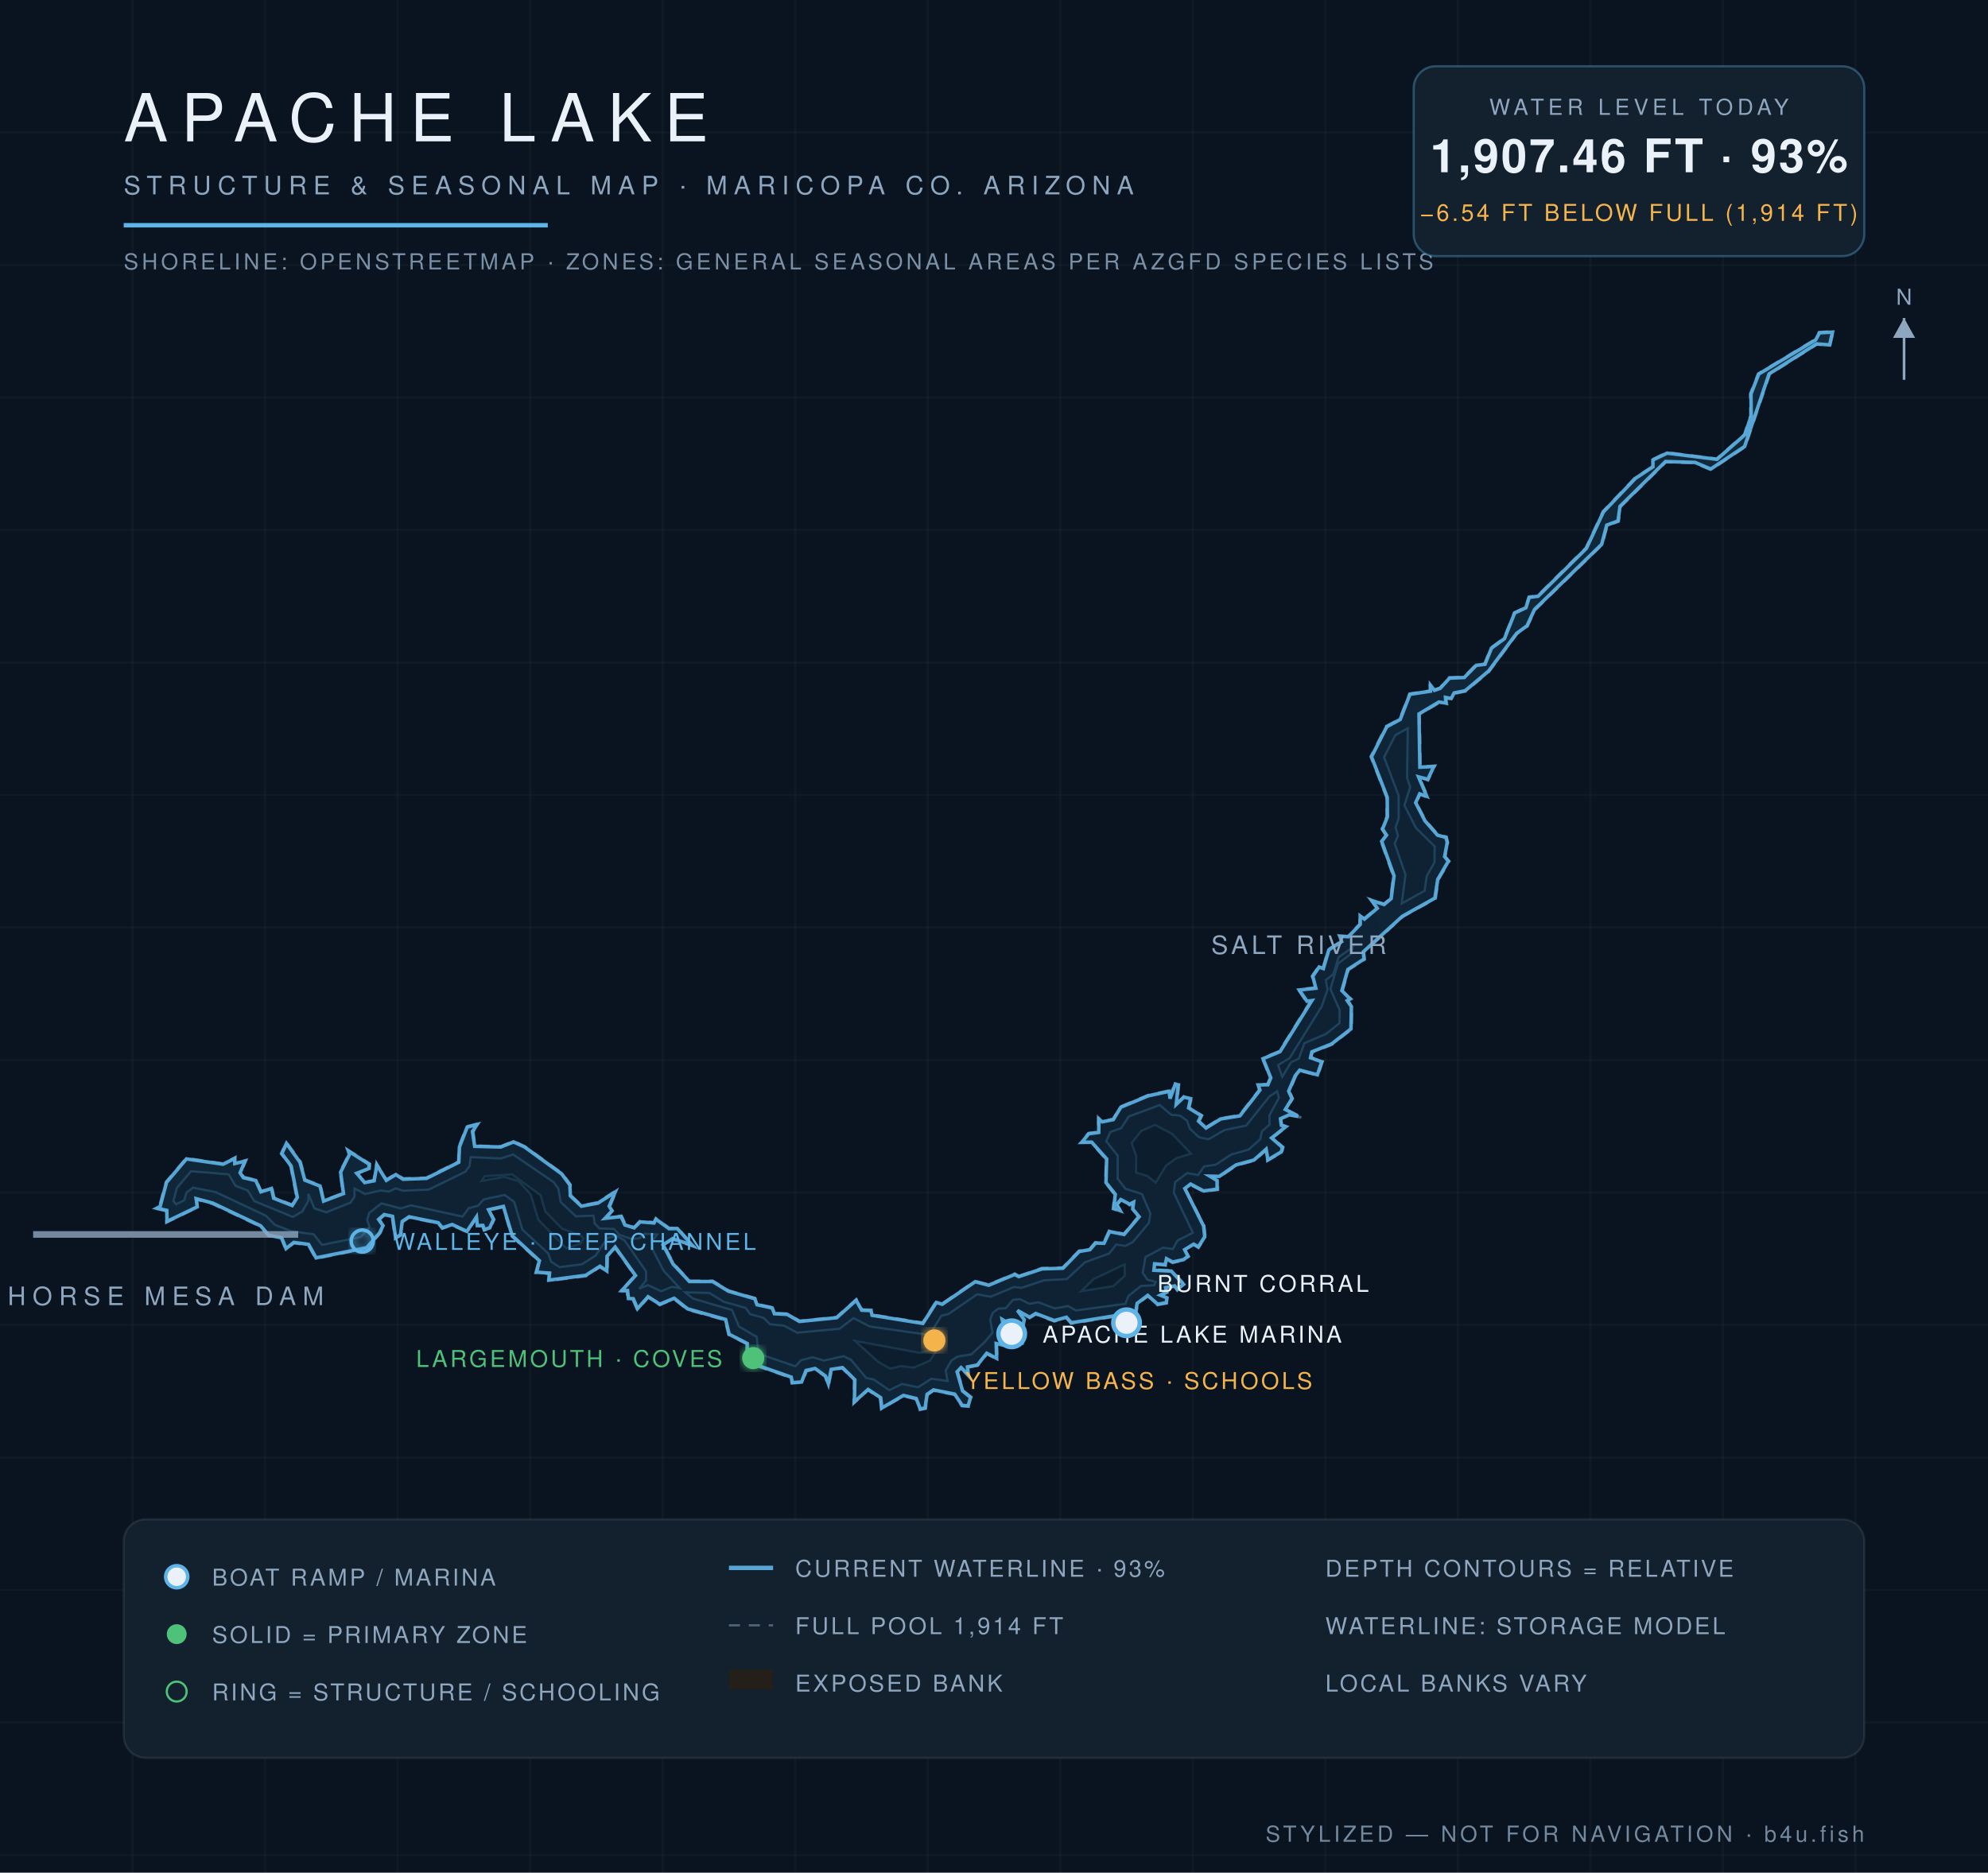
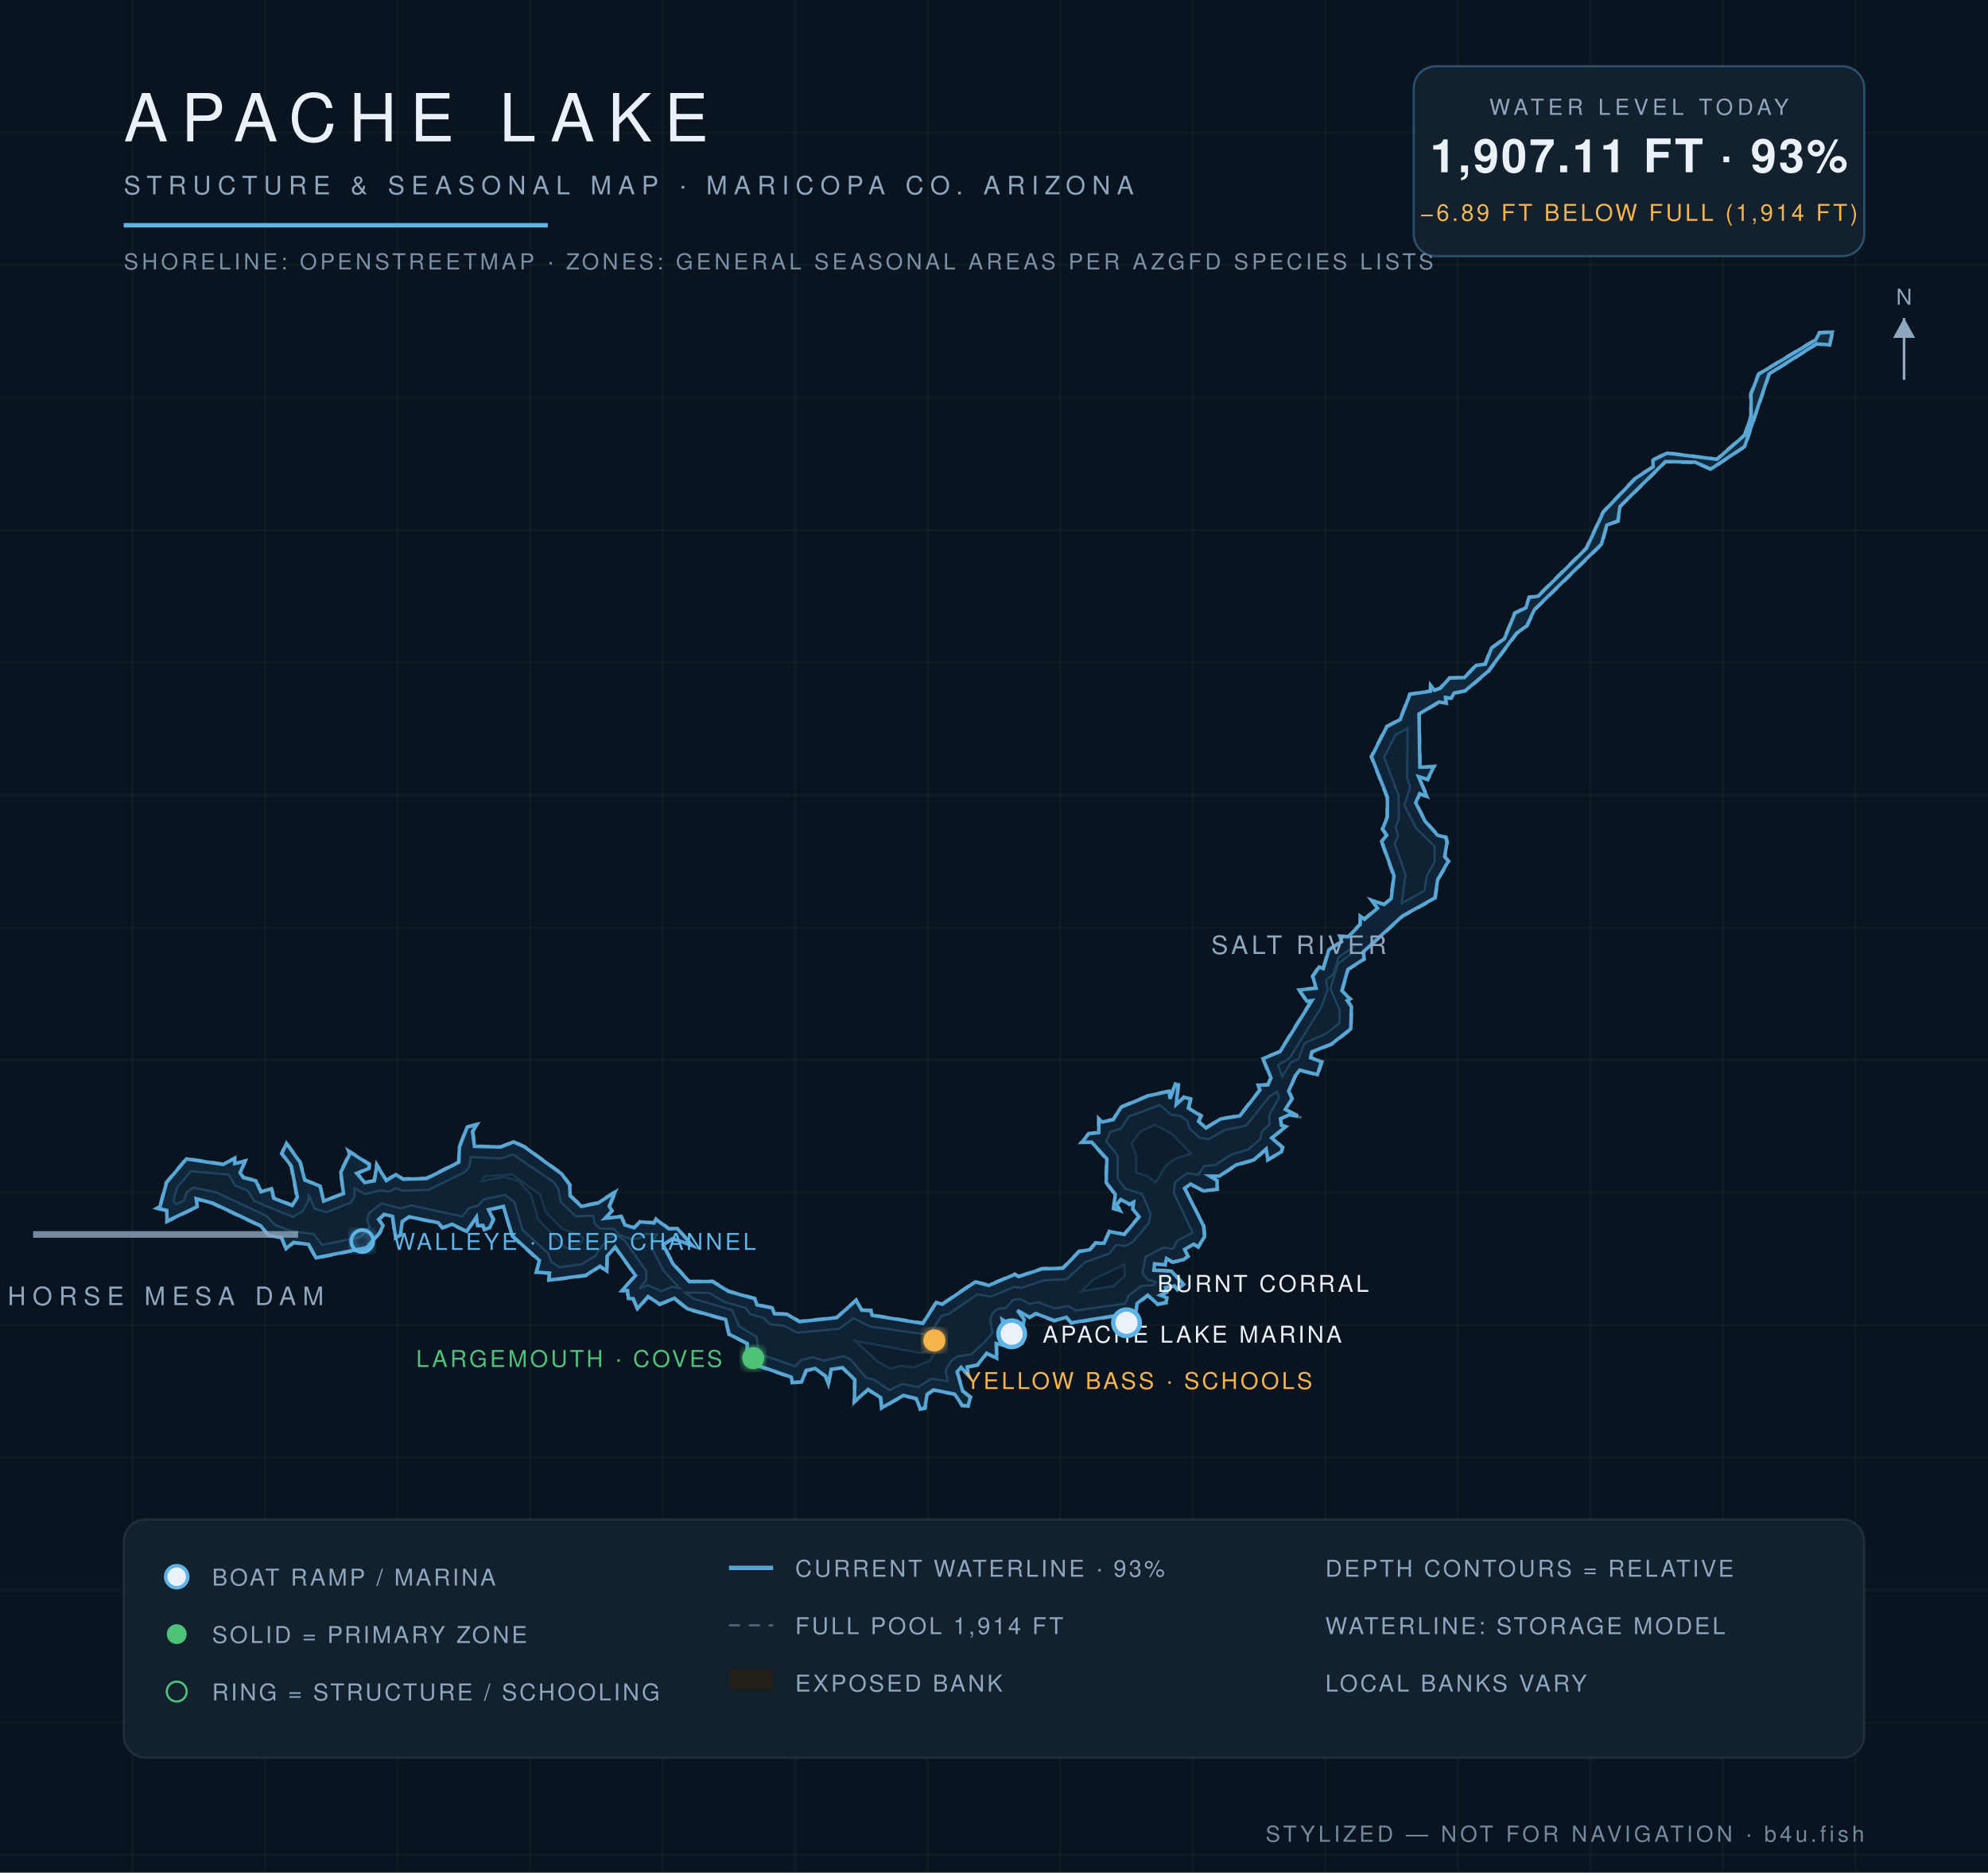
<svg xmlns="http://www.w3.org/2000/svg" viewBox="0 0 900 848" font-family="Helvetica,Arial,sans-serif">
  <defs>
    <radialGradient id="wg" cx="45%" cy="60%" r="80%">
      <stop offset="0%" stop-color="#0c1f31" />
      <stop offset="55%" stop-color="#102639" />
      <stop offset="100%" stop-color="#13293c" />
    </radialGradient>
    <filter id="glow">
      <feGaussianBlur stdDeviation="2.2" result="b" />
      <feMerge>
        <feMergeNode in="b" />
        <feMergeNode in="SourceGraphic" />
      </feMerge>
    </filter>
  </defs>
  <rect width="900" height="848" fill="#0a1420" />
  <g stroke="#ffffff" stroke-opacity="0.025">
    <line x1="60" y1="0" x2="60" y2="848" />
    <line x1="120" y1="0" x2="120" y2="848" />
    <line x1="180" y1="0" x2="180" y2="848" />
    <line x1="240" y1="0" x2="240" y2="848" />
    <line x1="300" y1="0" x2="300" y2="848" />
    <line x1="360" y1="0" x2="360" y2="848" />
    <line x1="420" y1="0" x2="420" y2="848" />
    <line x1="480" y1="0" x2="480" y2="848" />
    <line x1="540" y1="0" x2="540" y2="848" />
    <line x1="600" y1="0" x2="600" y2="848" />
    <line x1="660" y1="0" x2="660" y2="848" />
    <line x1="720" y1="0" x2="720" y2="848" />
    <line x1="780" y1="0" x2="780" y2="848" />
    <line x1="840" y1="0" x2="840" y2="848" />
    <line x1="0" y1="60" x2="900" y2="60" />
    <line x1="0" y1="120" x2="900" y2="120" />
    <line x1="0" y1="180" x2="900" y2="180" />
    <line x1="0" y1="240" x2="900" y2="240" />
    <line x1="0" y1="300" x2="900" y2="300" />
    <line x1="0" y1="360" x2="900" y2="360" />
    <line x1="0" y1="420" x2="900" y2="420" />
    <line x1="0" y1="480" x2="900" y2="480" />
    <line x1="0" y1="540" x2="900" y2="540" />
    <line x1="0" y1="600" x2="900" y2="600" />
    <line x1="0" y1="660" x2="900" y2="660" />
    <line x1="0" y1="720" x2="900" y2="720" />
    <line x1="0" y1="780" x2="900" y2="780" />
    <line x1="0" y1="840" x2="900" y2="840" />
  </g>
  <path d="M 461.3,577.8 L 471.6,574.2 L 481.0,574.0 L 488.4,566.4 L 493.3,565.6 L 495.8,562.5 L 499.6,562.7 L 502.0,557.3 L 508.8,558.7 L 515.4,550.8 L 512.4,547.6 L 513.1,544.7 L 511.4,545.8 L 507.5,543.5 L 505.8,545.6 L 507.9,548.9 L 503.8,547.5 L 504.6,540.9 L 500.4,535.6 L 500.7,525.0 L 494.0,517.5 L 489.0,517.6 L 492.7,513.1 L 497.1,512.6 L 497.1,505.9 L 499.0,507.7 L 503.9,506.7 L 507.2,501.1 L 519.7,495.9 L 529.7,493.7 L 529.5,497.2 L 531.9,490.5 L 533.8,491.0 L 532.8,499.9 L 535.9,496.4 L 539.5,497.3 L 538.4,501.6 L 544.2,505.1 L 543.0,507.6 L 546.0,510.4 L 552.4,506.4 L 561.1,505.0 L 570.1,493.4 L 569.0,491.0 L 573.7,491.0 L 575.0,488.2 L 571.4,479.2 L 579.2,476.0 L 593.5,453.0 L 591.6,453.9 L 587.6,448.0 L 595.5,447.2 L 593.9,442.0 L 597.1,437.4 L 598.8,438.4 L 601.3,429.9 L 607.1,426.2 L 606.1,423.6 L 610.2,423.9 L 615.5,418.4 L 615.5,414.0 L 617.5,415.9 L 623.3,411.1 L 620.1,407.1 L 626.6,409.3 L 629.5,406.8 L 630.7,396.7 L 625.1,380.9 L 627.4,378.2 L 625.5,375.4 L 627.7,369.9 L 627.7,361.0 L 620.5,342.6 L 627.5,328.8 L 633.6,325.6 L 638.1,314.1 L 647.5,312.7 L 647.2,309.1 L 649.5,312.3 L 651.9,311.4 L 656.0,306.7 L 662.8,306.5 L 668.1,301.0 L 672.1,300.5 L 674.9,293.3 L 680.8,289.0 L 685.5,277.4 L 690.6,275.0 L 692.1,270.2 L 696.1,269.7 L 717.9,248.1 L 725.6,231.6 L 740.2,216.3 L 748.1,211.2 L 747.9,208.1 L 754.6,204.8 L 777.1,207.7 L 789.6,196.8 L 792.4,188.2 L 792.3,178.3 L 795.9,169.2 L 821.8,153.6 L 823.5,150.4 L 830.0,150.0 L 828.5,156.6 L 822.5,156.0 L 801.2,169.5 L 790.1,202.4 L 774.5,212.8 L 767.3,209.7 L 754.2,209.3 L 733.7,229.5 L 732.8,236.2 L 727.7,238.0 L 725.4,246.6 L 695.0,276.2 L 691.5,283.6 L 686.8,287.0 L 674.1,304.2 L 663.5,313.1 L 658.5,314.1 L 657.2,316.7 L 654.6,316.1 L 655.1,318.8 L 651.5,318.3 L 642.7,323.5 L 643.1,347.3 L 649.7,346.7 L 646.5,353.4 L 642.6,351.9 L 646.6,361.3 L 642.9,359.8 L 641.2,363.5 L 645.4,371.5 L 651.0,377.9 L 654.9,378.9 L 655.5,381.5 L 654.3,387.9 L 656.2,390.0 L 651.2,398.4 L 650.0,406.9 L 635.1,415.1 L 617.5,431.2 L 617.9,434.5 L 610.5,439.2 L 607.8,448.6 L 611.8,452.4 L 610.2,453.1 L 612.1,455.7 L 611.9,466.1 L 603.1,473.0 L 594.2,476.5 L 593.5,478.7 L 598.8,480.6 L 596.7,487.1 L 588.4,484.9 L 586.7,487.3 L 583.8,494.1 L 585.3,497.5 L 582.3,502.4 L 590.1,506.2 L 583.8,505.1 L 579.9,506.9 L 580.4,509.4 L 582.9,510.1 L 576.0,515.3 L 581.0,519.4 L 580.4,521.9 L 573.7,525.7 L 573.4,520.7 L 567.9,525.6 L 559.7,527.8 L 552.1,533.0 L 547.9,533.0 L 551.4,534.4 L 551.4,538.8 L 544.8,539.6 L 539.1,536.6 L 536.6,538.4 L 545.2,555.1 L 545.7,560.1 L 542.6,565.1 L 540.5,563.8 L 536.5,566.1 L 538.2,569.0 L 536.0,570.7 L 530.8,571.9 L 528.1,570.3 L 527.8,573.1 L 523.0,572.5 L 522.6,574.9 L 530.4,575.2 L 536.3,581.6 L 533.0,584.4 L 531.7,582.6 L 527.9,583.4 L 528.5,585.3 L 525.7,586.5 L 528.7,587.5 L 528.3,590.2 L 523.9,591.0 L 519.8,586.9 L 515.1,590.4 L 514.0,597.2 L 510.1,599.4 L 508.0,595.7 L 484.9,599.4 L 482.7,596.9 L 477.3,598.4 L 468.9,595.2 L 466.1,596.9 L 460.7,593.7 L 464.1,597.5 L 461.4,607.9 L 463.5,608.5 L 459.7,608.7 L 456.4,599.5 L 453.9,597.8 L 456.3,610.0 L 451.3,608.7 L 451.6,615.6 L 446.8,613.2 L 442.7,618.4 L 438.2,619.2 L 438.9,623.8 L 435.0,619.6 L 433.6,621.4 L 436.1,629.7 L 439.8,632.6 L 438.6,637.0 L 435.4,636.8 L 432.1,631.6 L 422.6,629.8 L 420.0,631.6 L 419.1,637.9 L 416.4,638.5 L 414.6,633.6 L 409.0,632.2 L 398.9,638.1 L 398.4,633.1 L 392.9,629.5 L 386.4,635.6 L 386.7,625.0 L 381.3,619.6 L 376.6,620.3 L 375.1,627.9 L 373.5,623.3 L 369.0,620.1 L 365.2,620.9 L 363.1,626.1 L 358.4,626.4 L 358.0,623.9 L 337.7,616.9 L 338.0,608.5 L 329.8,604.5 L 328.2,597.8 L 311.1,593.1 L 305.1,588.2 L 298.7,591.0 L 293.5,587.5 L 288.5,593.3 L 286.4,588.3 L 284.2,588.3 L 283.8,584.6 L 280.7,584.9 L 287.4,577.7 L 278.4,565.1 L 275.2,569.0 L 275.0,576.2 L 271.7,573.7 L 265.3,577.9 L 248.1,580.1 L 248.6,576.8 L 242.4,576.4 L 243.9,571.1 L 231.6,559.8 L 227.8,546.6 L 221.5,548.1 L 223.8,552.2 L 221.9,556.3 L 219.1,557.2 L 218.4,555.2 L 215.8,555.3 L 215.6,551.5 L 211.5,558.0 L 204.6,554.8 L 200.2,556.4 L 198.3,554.0 L 185.2,551.3 L 182.4,553.3 L 181.6,559.5 L 178.8,561.0 L 177.4,551.0 L 174.0,550.3 L 171.8,552.3 L 173.8,554.9 L 172.2,558.4 L 166.2,565.3 L 142.9,570.0 L 139.5,563.8 L 133.0,563.0 L 129.4,566.0 L 127.3,560.8 L 121.5,559.7 L 117.8,555.4 L 96.2,545.2 L 88.9,543.2 L 89.7,546.6 L 75.3,553.6 L 75.2,548.4 L 70.0,547.2 L 72.1,546.2 L 75.1,535.3 L 84.3,524.4 L 101.0,526.9 L 106.6,524.0 L 106.3,526.5 L 111.5,525.3 L 109.0,531.2 L 110.5,533.0 L 116.0,534.3 L 118.3,539.4 L 123.2,537.8 L 124.1,542.3 L 132.2,545.5 L 134.2,542.2 L 131.5,528.1 L 127.2,522.4 L 129.6,517.1 L 136.2,526.2 L 138.3,534.2 L 145.2,536.8 L 146.5,543.6 L 155.2,540.3 L 153.9,530.7 L 157.8,522.7 L 157.1,520.4 L 167.5,527.0 L 167.4,529.3 L 161.9,531.4 L 165.2,535.2 L 169.2,534.5 L 170.4,526.6 L 174.9,534.2 L 179.2,531.5 L 182.5,533.6 L 193.0,533.3 L 207.5,526.0 L 207.7,519.3 L 211.2,510.1 L 216.7,508.7 L 214.3,512.4 L 215.1,518.8 L 226.7,519.1 L 232.5,516.7 L 237.6,519.1 L 254.5,531.3 L 258.3,536.4 L 258.5,541.3 L 263.4,545.9 L 270.6,544.4 L 279.2,538.9 L 276.2,546.3 L 277.6,548.4 L 274.1,551.4 L 281.4,550.5 L 283.2,554.4 L 287.1,555.7 L 289.6,552.9 L 296.0,553.5 L 296.9,551.6 L 303.0,556.1 L 306.7,555.9 L 314.5,564.7 L 304.5,561.2 L 300.5,563.6 L 305.0,572.2 L 312.2,580.0 L 322.7,580.0 L 329.9,584.4 L 341.9,587.8 L 342.9,590.6 L 349.9,592.0 L 350.8,594.6 L 356.5,594.8 L 362.0,598.1 L 378.7,596.4 L 387.7,588.3 L 390.4,593.0 L 394.6,593.1 L 394.9,595.3 L 417.7,598.9 L 423.7,589.4 L 426.5,590.3 L 441.4,580.1 L 447.6,581.7 L 459.4,576.7 L 461.3,577.8 Z" fill="#241f19" fill-opacity="0.9" stroke="#8ea6be" stroke-opacity="0.5" stroke-width="1.2" stroke-dasharray="5 4" />
-   <path d="M 461.2,578.1 L 471.7,574.6 L 481.2,574.3 L 488.6,566.7 L 493.4,565.9 L 496.0,562.9 L 499.8,563.0 L 502.3,557.7 L 508.9,559.0 L 515.7,551.0 L 512.8,547.5 L 513.2,544.4 L 511.4,545.3 L 507.4,543.2 L 505.5,545.5 L 507.1,548.2 L 504.2,547.2 L 504.9,540.8 L 500.7,535.5 L 501.0,524.8 L 494.2,517.2 L 489.8,517.2 L 492.9,513.4 L 497.4,512.8 L 497.5,506.8 L 499.0,508.0 L 504.0,507.0 L 507.4,501.4 L 519.9,496.2 L 529.3,494.2 L 529.7,497.5 L 532.1,490.9 L 533.4,491.3 L 532.5,500.1 L 536.0,496.8 L 539.0,497.5 L 538.1,501.7 L 543.8,505.2 L 542.6,507.7 L 546.0,510.8 L 552.6,506.7 L 561.3,505.3 L 570.4,493.6 L 569.6,491.3 L 574.0,491.2 L 575.3,488.1 L 571.8,479.4 L 579.5,476.2 L 593.9,453.1 L 591.7,453.4 L 588.2,448.3 L 595.7,447.5 L 594.3,442.1 L 597.2,437.9 L 599.1,438.6 L 601.6,430.1 L 607.4,426.4 L 606.6,424.0 L 610.4,424.2 L 615.8,418.6 L 615.8,414.8 L 617.7,416.2 L 623.5,411.3 L 621.1,407.8 L 626.6,409.6 L 629.8,406.9 L 631.1,396.6 L 625.5,381.0 L 627.7,378.2 L 625.9,375.4 L 628.1,369.9 L 628.0,361.0 L 620.9,342.7 L 627.8,329.1 L 633.9,325.8 L 638.3,314.4 L 647.6,313.0 L 647.6,310.3 L 649.4,312.6 L 652.0,311.7 L 656.2,307.1 L 662.9,306.8 L 668.3,301.3 L 672.3,300.8 L 675.2,293.5 L 681.1,289.2 L 685.7,277.6 L 690.8,275.2 L 692.3,270.5 L 696.3,270.0 L 718.2,248.3 L 725.9,231.8 L 740.4,216.6 L 748.3,211.4 L 748.3,208.3 L 754.7,205.2 L 777.3,208.0 L 789.9,196.9 L 792.8,188.3 L 792.7,178.4 L 796.2,169.4 L 822.0,153.9 L 823.7,150.7 L 829.6,150.4 L 828.3,156.2 L 822.4,155.7 L 800.9,169.3 L 789.8,202.2 L 774.5,212.4 L 767.4,209.4 L 754.0,209.0 L 733.4,229.3 L 732.5,235.9 L 727.4,237.8 L 725.1,246.5 L 694.7,276.0 L 691.3,283.4 L 686.6,286.8 L 673.9,303.9 L 663.3,312.8 L 658.3,313.8 L 657.0,316.3 L 654.4,315.8 L 654.6,318.4 L 651.4,317.9 L 642.4,323.3 L 642.8,347.4 L 649.1,347.1 L 646.4,352.9 L 642.2,351.8 L 645.9,360.6 L 642.7,359.5 L 640.9,363.5 L 645.1,371.7 L 650.8,378.2 L 654.6,379.2 L 655.2,381.5 L 654.0,387.9 L 655.7,390.0 L 650.9,398.2 L 649.6,406.7 L 634.9,414.9 L 617.2,431.0 L 617.5,434.3 L 610.2,439.0 L 607.5,448.6 L 611.2,452.3 L 609.9,453.1 L 611.8,455.8 L 611.6,465.9 L 602.9,472.7 L 593.9,476.3 L 593.3,479.0 L 598.4,480.8 L 596.4,486.7 L 588.4,484.6 L 586.4,487.1 L 583.4,494.1 L 584.9,497.5 L 581.9,502.4 L 587.7,505.5 L 583.8,504.8 L 579.7,506.6 L 580.1,509.6 L 582.1,510.2 L 575.7,515.3 L 580.6,519.6 L 580.1,521.6 L 574.0,525.2 L 573.2,520.4 L 567.7,525.3 L 559.6,527.5 L 552.0,532.7 L 547.7,532.6 L 551.0,534.6 L 551.0,538.5 L 544.9,539.3 L 539.0,536.2 L 536.4,538.2 L 544.9,555.2 L 545.4,560.1 L 542.5,564.6 L 540.4,563.4 L 536.3,565.9 L 537.8,568.9 L 535.8,570.4 L 530.9,571.5 L 528.1,570.0 L 527.5,572.7 L 522.7,572.3 L 522.4,575.2 L 530.3,575.6 L 535.8,581.6 L 533.0,583.9 L 531.8,582.3 L 527.7,583.1 L 528.1,585.1 L 525.3,586.5 L 528.3,587.7 L 528.0,589.9 L 524.1,590.6 L 519.6,586.6 L 514.8,590.2 L 513.7,597.0 L 510.2,598.9 L 508.0,595.3 L 485.0,599.0 L 482.8,596.5 L 477.3,598.0 L 468.9,594.8 L 466.1,596.5 L 460.6,593.4 L 463.7,597.6 L 461.4,608.3 L 459.9,608.4 L 456.7,599.3 L 453.7,597.5 L 455.9,609.5 L 451.0,608.4 L 451.2,615.1 L 446.7,612.8 L 442.5,618.1 L 438.0,619.0 L 438.4,622.7 L 435.1,619.3 L 433.3,621.2 L 435.8,629.9 L 439.4,632.8 L 438.3,636.6 L 435.6,636.4 L 432.2,631.3 L 422.6,629.4 L 419.7,631.4 L 418.8,637.6 L 416.6,638.0 L 414.8,633.3 L 409.0,631.9 L 399.2,637.6 L 398.7,632.9 L 393.0,629.2 L 386.8,634.8 L 387.0,624.8 L 381.4,619.3 L 376.3,620.1 L 375.0,626.6 L 373.7,623.1 L 369.0,619.7 L 364.9,620.6 L 362.9,625.8 L 358.7,626.1 L 358.2,623.6 L 338.1,616.6 L 338.3,608.4 L 330.1,604.2 L 328.5,597.5 L 311.3,592.7 L 305.2,587.9 L 298.7,590.6 L 293.4,587.2 L 288.6,592.6 L 286.7,588.1 L 284.5,588.0 L 284.1,584.4 L 281.5,584.4 L 287.7,577.6 L 278.5,564.7 L 274.8,568.9 L 274.7,575.5 L 271.6,573.4 L 265.2,577.5 L 248.5,579.7 L 248.8,576.5 L 242.9,576.1 L 244.2,570.9 L 231.9,559.6 L 227.9,546.3 L 221.2,547.8 L 223.4,552.2 L 221.7,556.0 L 219.3,556.8 L 218.6,554.9 L 216.1,555.0 L 215.7,551.1 L 211.4,557.6 L 204.7,554.5 L 200.3,556.0 L 198.4,553.7 L 185.2,551.0 L 182.1,553.1 L 181.3,559.2 L 179.1,560.5 L 177.7,550.8 L 173.9,550.0 L 171.4,552.2 L 173.4,555.0 L 171.9,558.2 L 166.0,565.0 L 143.1,569.6 L 139.7,563.5 L 133.0,562.6 L 129.5,565.4 L 127.5,560.5 L 121.7,559.4 L 118.0,555.1 L 96.3,544.8 L 88.8,542.8 L 89.3,546.5 L 75.6,553.1 L 75.5,548.1 L 71.0,547.1 L 72.5,546.3 L 75.4,535.4 L 84.4,524.8 L 101.0,527.2 L 106.2,524.6 L 106.3,526.9 L 110.9,525.8 L 108.7,531.1 L 110.2,533.3 L 115.8,534.6 L 118.1,539.7 L 122.9,538.2 L 123.9,542.6 L 132.3,545.9 L 134.6,542.2 L 131.8,528.0 L 127.6,522.4 L 129.7,517.8 L 135.8,526.3 L 138.0,534.4 L 144.9,537.1 L 146.5,543.9 L 155.5,540.5 L 154.2,530.8 L 158.2,522.8 L 157.7,521.2 L 167.1,527.2 L 167.1,529.1 L 161.5,531.3 L 165.1,535.5 L 169.4,534.7 L 170.6,527.6 L 174.9,534.5 L 179.2,531.9 L 182.5,534.0 L 193.1,533.6 L 207.7,526.3 L 208.0,519.4 L 211.5,510.4 L 216.0,509.2 L 213.9,512.4 L 214.9,519.1 L 226.7,519.4 L 232.5,517.1 L 237.5,519.4 L 254.3,531.6 L 258.0,536.6 L 258.2,541.5 L 263.2,546.2 L 270.7,544.8 L 278.5,539.8 L 275.8,546.2 L 277.1,548.3 L 273.9,551.7 L 281.2,550.9 L 282.9,554.7 L 287.1,556.0 L 289.8,553.3 L 296.1,553.8 L 297.0,552.1 L 302.9,556.4 L 306.6,556.3 L 313.4,563.9 L 304.5,560.9 L 300.2,563.7 L 304.7,572.4 L 312.1,580.3 L 322.6,580.3 L 329.8,584.7 L 341.7,588.1 L 342.7,590.8 L 349.6,592.3 L 350.6,594.9 L 356.4,595.2 L 361.9,598.4 L 378.8,596.7 L 387.6,588.8 L 390.1,593.3 L 394.3,593.5 L 394.8,595.6 L 417.8,599.3 L 423.9,589.8 L 426.6,590.6 L 441.5,580.4 L 447.6,582.0 L 459.4,577.1 L 461.2,578.1 Z" fill="url(#wg)" stroke="#5eb4e7" stroke-opacity="0.9" stroke-width="1.6" />
-   <path d="M 79.8,545.3 L 78.5,543.9 L 80.1,537.9 L 86.5,530.4 L 103.5,531.8 L 106.6,537.0 L 112.1,539.1 L 115.1,543.9 L 132.6,551.1 L 136.9,548.6 L 139.6,543.8 L 139.6,540.6 L 142.3,547.2 L 147.7,549.0 L 158.7,544.6 L 160.5,541.9 L 160.5,538.2 L 165.3,540.7 L 172.3,539.1 L 176.1,539.6 L 179.2,538.1 L 182.4,539.2 L 194.1,538.7 L 210.7,530.6 L 212.6,528.0 L 213.1,524.0 L 226.8,524.6 L 232.3,522.8 L 250.6,535.3 L 252.8,538.3 L 253.8,544.3 L 260.7,550.8 L 268.7,550.5 L 269.2,554.0 L 271.4,556.3 L 278.0,556.5 L 280.3,559.1 L 285.7,561.0 L 289.3,560.8 L 291.9,558.7 L 297.5,559.0 L 295.2,562.1 L 295.5,565.9 L 300.4,575.4 L 307.7,583.3 L 304.2,582.7 L 299.3,584.7 L 293.3,581.9 L 289.4,583.6 L 292.5,579.9 L 292.5,575.7 L 282.7,561.6 L 279.1,559.6 L 275.0,560.6 L 269.6,568.6 L 263.4,572.5 L 253.3,573.8 L 249.5,571.3 L 248.2,567.6 L 236.5,556.8 L 232.8,544.3 L 228.5,541.1 L 219.0,543.1 L 216.4,546.0 L 212.2,547.1 L 209.4,550.9 L 186.1,545.8 L 181.4,547.2 L 172.7,544.9 L 167.1,549.3 L 166.2,552.4 L 167.3,555.6 L 163.3,560.2 L 145.8,563.7 L 142.0,558.9 L 131.8,557.5 L 124.4,554.6 L 120.4,550.5 L 97.6,539.8 L 87.4,537.8 L 84.4,540.0 L 83.4,543.5 L 79.8,545.3 Z" fill="#0e2233" stroke="#5eb4e7" stroke-opacity="0.22" stroke-width="1" />
-   <path d="M 310.2,585.2 L 321.1,585.5 L 327.7,589.5 L 337.6,592.3 L 339.6,595.1 L 345.7,596.8 L 348.6,599.7 L 354.9,600.3 L 360.9,603.5 L 380.1,601.7 L 386.4,596.9 L 393.8,600.7 L 419.3,604.3 L 422.0,602.5 L 426.2,595.8 L 429.3,595.1 L 442.4,586.1 L 448.5,587.2 L 459.1,582.8 L 462.4,583.2 L 472.6,579.8 L 483.0,579.2 L 491.2,571.6 L 502.2,567.6 L 505.3,563.6 L 509.5,564.2 L 512.8,562.5 L 520.1,553.8 L 520.8,549.6 L 517.0,540.7 L 509.5,538.3 L 506.0,533.8 L 506.0,523.3 L 500.8,516.8 L 502.7,512.6 L 507.5,510.9 L 511.0,505.6 L 525.0,500.4 L 530.2,504.8 L 534.2,505.2 L 537.4,507.5 L 538.6,511.0 L 542.8,515.0 L 547.1,515.9 L 554.4,511.7 L 564.2,509.7 L 574.7,496.5 L 578.2,494.2 L 579.0,497.1 L 574.7,505.0 L 574.7,509.3 L 571.3,512.3 L 570.5,515.9 L 565.2,520.6 L 557.4,522.8 L 550.4,527.4 L 545.1,528.2 L 542.4,532.1 L 537.5,531.2 L 532.0,535.3 L 531.4,540.1 L 540.0,558.2 L 533.0,561.8 L 531.0,565.6 L 526.5,565.0 L 518.6,569.2 L 517.3,576.4 L 519.5,579.5 L 523.2,580.5 L 522.5,582.0 L 516.6,582.3 L 510.8,586.9 L 509.5,590.4 L 487.1,593.4 L 483.5,591.4 L 477.5,592.5 L 470.1,589.7 L 466.0,590.4 L 461.8,588.3 L 458.6,588.6 L 455.3,592.4 L 451.9,592.6 L 449.4,594.5 L 448.3,597.6 L 449.3,603.5 L 445.8,607.7 L 439.7,613.3 L 433.5,614.3 L 430.7,616.1 L 428.1,620.6 L 429.0,625.4 L 421.7,624.3 L 415.6,628.2 L 408.4,626.7 L 402.6,629.5 L 395.6,624.7 L 392.2,624.0 L 385.2,615.7 L 381.9,614.1 L 373.0,616.1 L 367.9,614.6 L 362.7,615.9 L 360.1,618.7 L 343.4,613.0 L 342.6,605.4 L 334.6,600.7 L 331.4,593.2 L 313.7,588.0 L 310.2,585.2 Z" fill="#0e2233" stroke="#5eb4e7" stroke-opacity="0.22" stroke-width="1" />
-   <path d="M 580.5,487.6 L 578.6,482.3 L 583.8,479.2 L 598.4,455.7 L 601.0,448.1 L 600.2,443.8 L 603.6,441.2 L 606.0,433.5 L 612.4,429.0 L 611.9,431.7 L 605.7,436.4 L 602.3,447.9 L 606.5,457.4 L 606.4,463.3 L 600.3,468.2 L 590.5,472.4 L 588.0,479.4 L 584.5,481.0 L 580.5,487.6 Z" fill="#0e2233" stroke="#5eb4e7" stroke-opacity="0.22" stroke-width="1" />
-   <path d="M 634.6,409.1 L 636.3,396.1 L 631.4,382.0 L 632.9,378.4 L 631.8,374.7 L 633.2,370.6 L 633.2,360.3 L 626.6,342.9 L 631.7,332.9 L 637.3,329.8 L 637.0,352.3 L 638.4,356.4 L 635.8,364.7 L 641.0,374.9 L 649.5,383.3 L 649.4,390.5 L 645.9,396.7 L 644.9,403.4 L 634.6,409.1 Z" fill="#0e2233" stroke="#5eb4e7" stroke-opacity="0.22" stroke-width="1" />
-   <path d="M 218.0,534.8 L 219.5,532.6 L 231.8,531.8 L 244.7,541.2 L 246.9,548.7 L 254.5,556.4 L 263.1,559.6 L 264.1,560.8 L 262.7,563.2 L 256.3,565.2 L 243.7,552.3 L 240.3,540.9 L 234.8,534.8 L 228.2,532.9 L 218.0,534.8 Z" fill="#0c1e2e" stroke="#5eb4e7" stroke-opacity="0.15" stroke-width="1" />
-   <path d="M 403.1,619.8 L 397.6,616.7 L 387.1,607.2 L 416.2,612.6 L 424.4,610.9 L 420.9,616.2 L 413.7,619.3 L 407.7,618.6 L 403.1,619.8 Z" fill="#0c1e2e" stroke="#5eb4e7" stroke-opacity="0.15" stroke-width="1" />
-   <path d="M 489.5,584.7 L 495.1,579.2 L 509.1,572.6 L 509.2,577.7 L 504.0,582.4 L 489.5,584.7 Z" fill="#0c1e2e" stroke="#5eb4e7" stroke-opacity="0.15" stroke-width="1" />
-   <path d="M 523.2,535.5 L 519.4,532.5 L 514.3,531.0 L 514.4,523.4 L 512.3,517.6 L 516.7,512.1 L 522.9,509.4 L 530.5,513.4 L 539.2,522.4 L 532.7,524.4 L 527.9,527.8 L 523.2,535.5 Z" fill="#0c1e2e" stroke="#5eb4e7" stroke-opacity="0.15" stroke-width="1" />
+   <path d="M 461.2,578.1 L 471.7,574.6 L 481.2,574.3 L 488.6,566.7 L 493.4,565.9 L 496.0,562.9 L 499.8,563.0 L 502.3,557.7 L 509.0,559.0 L 515.7,551.0 L 512.8,547.5 L 513.2,544.4 L 511.4,545.3 L 507.4,543.2 L 505.5,545.5 L 507.0,548.2 L 504.2,547.2 L 504.9,540.8 L 500.8,535.5 L 501.1,524.8 L 494.2,517.2 L 489.8,517.2 L 492.9,513.4 L 497.4,512.9 L 497.5,506.8 L 499.0,508.1 L 504.0,507.0 L 507.5,501.4 L 519.9,496.2 L 529.3,494.2 L 529.7,497.6 L 532.1,490.9 L 533.4,491.3 L 532.5,500.1 L 536.1,496.9 L 539.0,497.6 L 538.0,501.8 L 543.7,505.3 L 542.6,507.8 L 546.0,510.8 L 552.6,506.7 L 561.3,505.3 L 570.4,493.6 L 569.6,491.4 L 574.0,491.3 L 575.4,488.1 L 571.8,479.4 L 579.5,476.2 L 593.9,453.1 L 591.7,453.4 L 588.2,448.3 L 595.8,447.5 L 594.3,442.1 L 597.2,437.9 L 599.1,438.6 L 601.6,430.1 L 607.4,426.4 L 606.6,424.0 L 610.4,424.2 L 615.8,418.6 L 615.8,414.9 L 617.7,416.3 L 623.6,411.3 L 621.2,407.8 L 626.6,409.6 L 629.8,406.9 L 631.1,396.6 L 625.5,381.0 L 627.8,378.2 L 625.9,375.4 L 628.1,369.9 L 628.1,361.0 L 620.9,342.7 L 627.8,329.1 L 633.9,325.8 L 638.3,314.4 L 647.6,313.0 L 647.7,310.4 L 649.4,312.6 L 652.0,311.7 L 656.2,307.1 L 663.0,306.8 L 668.3,301.3 L 672.4,300.8 L 675.2,293.5 L 681.1,289.2 L 685.8,277.7 L 690.8,275.2 L 692.3,270.5 L 696.3,270.0 L 718.2,248.3 L 725.9,231.8 L 740.4,216.6 L 748.4,211.4 L 748.3,208.4 L 754.7,205.2 L 777.3,208.0 L 789.9,197.0 L 792.8,188.3 L 792.7,178.4 L 796.2,169.4 L 822.0,153.9 L 823.7,150.7 L 829.5,150.4 L 828.3,156.2 L 822.4,155.7 L 800.9,169.3 L 789.8,202.2 L 774.5,212.4 L 767.4,209.3 L 754.0,209.0 L 733.4,229.3 L 732.4,235.9 L 727.4,237.8 L 725.0,246.4 L 694.7,276.0 L 691.2,283.4 L 686.5,286.8 L 673.8,303.9 L 663.3,312.8 L 658.3,313.8 L 657.0,316.2 L 654.4,315.8 L 654.6,318.4 L 651.4,317.9 L 642.4,323.3 L 642.8,347.4 L 649.1,347.2 L 646.3,352.9 L 642.2,351.7 L 645.9,360.6 L 642.7,359.4 L 640.9,363.5 L 645.1,371.8 L 650.8,378.2 L 654.5,379.2 L 655.1,381.5 L 654.0,387.9 L 655.7,390.0 L 650.9,398.2 L 649.6,406.6 L 634.9,414.8 L 617.2,431.0 L 617.5,434.3 L 610.2,439.0 L 607.5,448.6 L 611.1,452.3 L 609.9,453.1 L 611.8,455.8 L 611.5,465.9 L 602.9,472.7 L 593.9,476.3 L 593.3,479.0 L 598.3,480.8 L 596.4,486.6 L 588.4,484.6 L 586.4,487.1 L 583.4,494.1 L 584.9,497.5 L 581.9,502.4 L 587.6,505.4 L 583.8,504.8 L 579.7,506.6 L 580.1,509.6 L 582.1,510.2 L 575.7,515.3 L 580.6,519.6 L 580.1,521.6 L 574.0,525.1 L 573.2,520.3 L 567.7,525.2 L 559.6,527.5 L 552.0,532.6 L 547.7,532.6 L 551.0,534.6 L 551.0,538.5 L 544.9,539.3 L 539.0,536.2 L 536.3,538.1 L 544.9,555.2 L 545.3,560.1 L 542.4,564.6 L 540.4,563.4 L 536.3,565.8 L 537.8,568.9 L 535.8,570.4 L 530.9,571.5 L 528.1,569.9 L 527.5,572.7 L 522.7,572.3 L 522.4,575.2 L 530.3,575.6 L 535.8,581.6 L 533.0,583.9 L 531.7,582.3 L 527.7,583.1 L 528.1,585.1 L 525.3,586.5 L 528.3,587.7 L 527.9,589.8 L 524.1,590.6 L 519.6,586.5 L 514.8,590.2 L 513.7,597.0 L 510.2,598.9 L 508.0,595.3 L 485.0,599.0 L 482.8,596.5 L 477.3,598.0 L 468.9,594.8 L 466.1,596.5 L 460.6,593.4 L 463.7,597.6 L 461.3,608.3 L 459.9,608.3 L 456.7,599.3 L 453.7,597.5 L 455.8,609.5 L 451.0,608.4 L 451.2,615.0 L 446.7,612.8 L 442.5,618.1 L 437.9,619.0 L 438.3,622.6 L 435.1,619.2 L 433.3,621.2 L 435.8,629.9 L 439.3,632.8 L 438.3,636.6 L 435.6,636.4 L 432.2,631.3 L 422.6,629.4 L 419.7,631.4 L 418.7,637.6 L 416.6,638.0 L 414.8,633.3 L 409.0,631.9 L 399.2,637.5 L 398.7,632.9 L 393.0,629.2 L 386.8,634.7 L 387.0,624.8 L 381.4,619.3 L 376.3,620.1 L 375.0,626.6 L 373.7,623.1 L 369.0,619.7 L 364.9,620.6 L 362.9,625.8 L 358.7,626.0 L 358.2,623.6 L 338.1,616.6 L 338.3,608.4 L 330.1,604.2 L 328.5,597.5 L 311.3,592.7 L 305.3,587.9 L 298.7,590.6 L 293.4,587.1 L 288.6,592.6 L 286.7,588.1 L 284.5,588.0 L 284.1,584.4 L 281.6,584.4 L 287.7,577.6 L 278.5,564.7 L 274.8,568.9 L 274.7,575.5 L 271.6,573.4 L 265.2,577.5 L 248.5,579.7 L 248.8,576.5 L 242.9,576.1 L 244.2,570.8 L 231.9,559.6 L 227.9,546.3 L 221.2,547.8 L 223.3,552.2 L 221.7,556.0 L 219.3,556.7 L 218.6,554.9 L 216.2,555.0 L 215.7,551.1 L 211.3,557.6 L 204.7,554.4 L 200.3,555.9 L 198.4,553.7 L 185.2,551.0 L 182.1,553.1 L 181.3,559.2 L 179.1,560.4 L 177.7,550.8 L 173.9,549.9 L 171.4,552.2 L 173.4,555.0 L 171.9,558.2 L 166.0,565.0 L 143.1,569.6 L 139.7,563.5 L 132.9,562.6 L 129.5,565.4 L 127.5,560.5 L 121.7,559.4 L 118.0,555.1 L 96.3,544.8 L 88.8,542.8 L 89.3,546.4 L 75.6,553.0 L 75.5,548.1 L 71.1,547.1 L 72.5,546.3 L 75.4,535.5 L 84.4,524.8 L 101.0,527.3 L 106.1,524.6 L 106.3,526.9 L 110.9,525.8 L 108.7,531.1 L 110.2,533.3 L 115.8,534.7 L 118.1,539.7 L 122.9,538.3 L 123.9,542.6 L 132.3,545.9 L 134.6,542.2 L 131.9,528.0 L 127.6,522.4 L 129.7,517.8 L 135.8,526.3 L 138.0,534.4 L 144.9,537.1 L 146.5,543.9 L 155.5,540.5 L 154.3,530.8 L 158.2,522.8 L 157.8,521.3 L 167.1,527.2 L 167.1,529.1 L 161.5,531.3 L 165.1,535.5 L 169.5,534.7 L 170.6,527.6 L 174.9,534.6 L 179.2,531.9 L 182.5,534.0 L 193.1,533.7 L 207.7,526.3 L 208.0,519.4 L 211.5,510.4 L 215.9,509.2 L 213.9,512.4 L 214.8,519.1 L 226.7,519.4 L 232.5,517.1 L 237.5,519.4 L 254.3,531.6 L 257.9,536.6 L 258.1,541.5 L 263.2,546.3 L 270.7,544.8 L 278.4,539.9 L 275.8,546.2 L 277.1,548.3 L 273.9,551.7 L 281.2,550.9 L 282.9,554.7 L 287.1,556.0 L 289.8,553.3 L 296.1,553.8 L 297.0,552.2 L 302.9,556.5 L 306.6,556.3 L 313.3,563.9 L 304.5,560.9 L 300.2,563.7 L 304.7,572.4 L 312.1,580.4 L 322.6,580.3 L 329.8,584.8 L 341.7,588.1 L 342.7,590.9 L 349.6,592.3 L 350.6,594.9 L 356.4,595.2 L 361.9,598.5 L 378.8,596.7 L 387.6,588.8 L 390.1,593.3 L 394.3,593.5 L 394.8,595.6 L 417.8,599.3 L 423.9,589.8 L 426.6,590.6 L 441.5,580.5 L 447.6,582.1 L 459.4,577.1 L 461.2,578.1 Z" fill="url(#wg)" stroke="#5eb4e7" stroke-opacity="0.9" stroke-width="1.6" />
+   <path d="M 79.8,545.3 L 78.5,543.9 L 80.1,537.9 L 86.5,530.4 L 103.5,531.9 L 106.6,537.0 L 112.1,539.1 L 115.1,543.9 L 132.6,551.1 L 136.9,548.6 L 139.6,543.8 L 139.6,540.7 L 142.3,547.3 L 147.7,549.0 L 158.7,544.6 L 160.5,542.0 L 160.5,538.2 L 165.3,540.7 L 172.3,539.1 L 176.1,539.6 L 179.2,538.1 L 182.4,539.2 L 194.1,538.8 L 210.7,530.6 L 212.6,528.0 L 213.1,524.0 L 226.8,524.6 L 232.3,522.8 L 250.6,535.3 L 252.8,538.4 L 253.8,544.3 L 260.7,550.8 L 268.6,550.5 L 269.2,554.0 L 271.4,556.3 L 278.0,556.5 L 280.3,559.2 L 285.7,561.1 L 289.3,560.8 L 291.9,558.7 L 297.5,559.0 L 295.2,562.1 L 295.5,565.9 L 300.4,575.4 L 307.6,583.3 L 304.2,582.7 L 299.3,584.7 L 293.3,581.9 L 289.4,583.6 L 292.5,579.9 L 292.6,575.6 L 282.7,561.6 L 279.1,559.5 L 275.0,560.6 L 269.6,568.6 L 263.3,572.5 L 253.3,573.8 L 249.5,571.3 L 248.2,567.6 L 236.5,556.8 L 232.9,544.3 L 228.5,541.1 L 219.0,543.1 L 216.4,545.9 L 212.2,547.1 L 209.4,550.9 L 186.1,545.8 L 181.4,547.2 L 172.7,544.9 L 167.1,549.3 L 166.2,552.4 L 167.3,555.6 L 163.3,560.2 L 145.8,563.7 L 142.0,558.8 L 131.8,557.5 L 124.4,554.6 L 120.5,550.5 L 97.6,539.8 L 87.4,537.8 L 84.4,540.0 L 83.4,543.5 L 79.8,545.3 Z" fill="#0e2233" stroke="#5eb4e7" stroke-opacity="0.22" stroke-width="1" />
+   <path d="M 310.3,585.3 L 321.1,585.5 L 327.7,589.5 L 337.6,592.3 L 339.6,595.1 L 345.7,596.8 L 348.6,599.7 L 354.9,600.3 L 360.9,603.5 L 380.1,601.7 L 386.4,596.9 L 393.8,600.7 L 419.3,604.3 L 422.0,602.5 L 426.2,595.9 L 429.4,595.1 L 442.5,586.1 L 448.5,587.2 L 459.1,582.8 L 462.4,583.2 L 472.6,579.8 L 483.0,579.2 L 491.2,571.6 L 502.2,567.6 L 505.3,563.7 L 509.5,564.2 L 512.8,562.5 L 520.2,553.7 L 520.9,549.6 L 517.0,540.7 L 509.5,538.3 L 506.0,533.8 L 506.0,523.3 L 500.8,516.8 L 502.7,512.6 L 507.5,511.0 L 511.0,505.6 L 525.0,500.4 L 530.2,504.8 L 534.2,505.3 L 537.4,507.5 L 538.6,511.0 L 542.8,515.0 L 547.1,515.9 L 554.4,511.7 L 564.2,509.7 L 574.7,496.5 L 578.2,494.3 L 579.0,497.1 L 574.6,505.0 L 574.7,509.3 L 571.3,512.3 L 570.5,515.9 L 565.1,520.5 L 557.4,522.8 L 550.4,527.4 L 545.1,528.1 L 542.4,532.0 L 537.5,531.2 L 532.0,535.3 L 531.4,540.1 L 539.9,558.2 L 533.0,561.8 L 531.0,565.5 L 526.5,565.0 L 518.6,569.2 L 517.2,576.4 L 519.5,579.5 L 523.2,580.5 L 522.5,581.9 L 516.6,582.3 L 510.8,586.9 L 509.5,590.3 L 487.1,593.4 L 483.6,591.4 L 477.5,592.5 L 470.1,589.7 L 466.0,590.4 L 461.8,588.2 L 458.6,588.6 L 455.3,592.4 L 451.9,592.6 L 449.3,594.5 L 448.3,597.6 L 449.3,603.5 L 445.8,607.7 L 439.7,613.3 L 433.5,614.2 L 430.7,616.1 L 428.1,620.6 L 429.0,625.4 L 421.7,624.3 L 415.6,628.1 L 408.4,626.7 L 402.6,629.5 L 395.6,624.7 L 392.2,624.0 L 385.2,615.7 L 381.9,614.1 L 373.0,616.1 L 367.9,614.6 L 362.7,615.9 L 360.1,618.7 L 343.4,613.0 L 342.6,605.4 L 334.6,600.6 L 331.4,593.2 L 313.7,588.0 L 310.3,585.3 Z" fill="#0e2233" stroke="#5eb4e7" stroke-opacity="0.22" stroke-width="1" />
+   <path d="M 580.5,487.5 L 578.6,482.3 L 583.8,479.2 L 598.4,455.7 L 601.0,448.1 L 600.3,443.8 L 603.6,441.2 L 606.0,433.5 L 612.3,429.1 L 611.9,431.7 L 605.7,436.4 L 602.3,447.8 L 606.5,457.4 L 606.4,463.3 L 600.3,468.1 L 590.5,472.4 L 588.0,479.4 L 584.5,481.0 L 580.5,487.5 Z" fill="#0e2233" stroke="#5eb4e7" stroke-opacity="0.22" stroke-width="1" />
+   <path d="M 634.6,409.0 L 636.3,396.1 L 631.4,382.0 L 633.0,378.4 L 631.8,374.7 L 633.3,370.6 L 633.2,360.3 L 626.6,342.9 L 631.7,332.9 L 637.2,329.8 L 637.0,352.3 L 638.4,356.4 L 635.8,364.7 L 641.0,374.9 L 649.5,383.3 L 649.4,390.5 L 645.9,396.7 L 644.9,403.3 L 634.6,409.0 Z" fill="#0e2233" stroke="#5eb4e7" stroke-opacity="0.22" stroke-width="1" />
+   <path d="M 218.0,534.8 L 219.5,532.7 L 231.8,531.8 L 244.7,541.2 L 246.9,548.7 L 254.5,556.4 L 263.1,559.7 L 264.1,560.8 L 262.7,563.2 L 256.3,565.2 L 243.7,552.3 L 240.3,540.9 L 234.8,534.8 L 228.2,532.9 L 218.0,534.8 Z" fill="#0c1e2e" stroke="#5eb4e7" stroke-opacity="0.15" stroke-width="1" />
+   <path d="M 403.1,619.8 L 397.6,616.7 L 387.1,607.2 L 416.2,612.6 L 424.3,611.0 L 420.9,616.2 L 413.7,619.2 L 407.7,618.5 L 403.1,619.8 Z" fill="#0c1e2e" stroke="#5eb4e7" stroke-opacity="0.15" stroke-width="1" />
+   <path d="M 489.6,584.7 L 495.2,579.2 L 509.0,572.7 L 509.2,577.7 L 504.0,582.4 L 489.6,584.7 Z" fill="#0c1e2e" stroke="#5eb4e7" stroke-opacity="0.15" stroke-width="1" />
+   <path d="M 523.2,535.5 L 519.4,532.5 L 514.3,531.0 L 514.4,523.4 L 512.3,517.6 L 516.7,512.1 L 522.9,509.4 L 530.5,513.4 L 539.2,522.4 L 532.7,524.4 L 527.9,527.7 L 523.2,535.5 Z" fill="#0c1e2e" stroke="#5eb4e7" stroke-opacity="0.15" stroke-width="1" />
  <text x="588" y="432" fill="#8ea6be" font-size="11.5" letter-spacing="1.6" text-anchor="middle">SALT RIVER</text>
  <line x1="15" y1="559" x2="135" y2="559" stroke="#8ea6be" stroke-width="3" stroke-opacity="0.8" />
  <text x="75" y="591" fill="#8ea6be" font-size="11.5" letter-spacing="3" text-anchor="middle">HORSE MESA DAM</text>
  <circle cx="458" cy="604" r="6" fill="#eaf1f8" stroke="#5eb4e7" stroke-width="2" />
  <text x="472" y="608" fill="#eaf1f8" font-size="10.5" letter-spacing="1.2" text-anchor="start">APACHE LAKE MARINA</text>
  <circle cx="510" cy="599" r="6" fill="#eaf1f8" stroke="#5eb4e7" stroke-width="2" />
  <text x="524" y="585" fill="#eaf1f8" font-size="10.5" letter-spacing="1.2" text-anchor="start">BURNT CORRAL</text>
  <circle cx="341" cy="615" r="5" fill="#4fc27a" filter="url(#glow)" />
  <text x="327" y="619" fill="#4fc27a" font-size="10.5" letter-spacing="1.2" text-anchor="end">LARGEMOUTH · COVES</text>
  <circle cx="164" cy="562" r="5" fill="none" stroke="#5eb4e7" stroke-width="1.6" filter="url(#glow)" />
  <text x="178" y="566" fill="#5eb4e7" font-size="10.5" letter-spacing="1.2" text-anchor="start">WALLEYE · DEEP CHANNEL</text>
  <circle cx="423" cy="607" r="5" fill="#f5b44c" filter="url(#glow)" />
  <text x="437" y="629" fill="#f5b44c" font-size="10.5" letter-spacing="1.2" text-anchor="start">YELLOW BASS · SCHOOLS</text>
  <text x="56" y="64" fill="#eaf1f8" font-size="30" letter-spacing="6" font-weight="300">APACHE LAKE</text>
  <text x="56" y="88" fill="#8ea6be" font-size="11.5" letter-spacing="3">STRUCTURE &amp; SEASONAL MAP · MARICOPA CO. ARIZONA</text>
  <line x1="56" y1="102" x2="248" y2="102" stroke="#5eb4e7" stroke-width="2" />
  <text x="56" y="122" fill="#8ea6be" font-size="10" letter-spacing="1.5" opacity="0.85">SHORELINE: OPENSTREETMAP · ZONES: GENERAL SEASONAL AREAS PER AZGFD SPECIES LISTS</text>
  <g>
    <rect x="640" y="30" width="204" height="86" rx="10" fill="#13202e" stroke="#5eb4e7" stroke-opacity="0.35" />
    <text x="742" y="52" fill="#8ea6be" font-size="10" letter-spacing="2" text-anchor="middle">WATER LEVEL TODAY</text>
-     <text x="742" y="78" fill="#eaf1f8" font-size="21" letter-spacing="1" text-anchor="middle" font-weight="600">1,907.46 FT · 93%</text>
-     <text x="742" y="100" fill="#f5b44c" font-size="10.5" letter-spacing="1.2" text-anchor="middle">−6.54 FT BELOW FULL (1,914 FT)</text>
+     <text x="742" y="78" fill="#eaf1f8" font-size="21" letter-spacing="1" text-anchor="middle" font-weight="600">1,907.11 FT · 93%</text>
+     <text x="742" y="100" fill="#f5b44c" font-size="10.5" letter-spacing="1.2" text-anchor="middle">−6.89 FT BELOW FULL (1,914 FT)</text>
  </g>
  <g font-size="10.5" letter-spacing="1.1">
    <rect x="56" y="688" width="788" height="108" rx="10" fill="#13202e" stroke="#ffffff" stroke-opacity="0.08" />
    <circle cx="80" cy="714" r="5" fill="#eaf1f8" stroke="#5eb4e7" stroke-width="1.6" />
    <text x="96" y="718" fill="#8ea6be">BOAT RAMP / MARINA</text>
    <circle cx="80" cy="740" r="4.5" fill="#4fc27a" />
    <text x="96" y="744" fill="#8ea6be">SOLID = PRIMARY ZONE</text>
    <circle cx="80" cy="766" r="4.5" fill="none" stroke="#4fc27a" />
    <text x="96" y="770" fill="#8ea6be">RING = STRUCTURE / SCHOOLING</text>
    <line x1="330" y1="710" x2="350" y2="710" stroke="#5eb4e7" stroke-opacity="0.9" stroke-width="2" />
    <text x="360" y="714" fill="#8ea6be">CURRENT WATERLINE · 93%</text>
    <line x1="330" y1="736" x2="350" y2="736" stroke="#8ea6be" stroke-opacity="0.5" stroke-dasharray="5 4" />
    <text x="360" y="740" fill="#8ea6be">FULL POOL 1,914 FT</text>
    <rect x="330" y="756" width="20" height="9" fill="#241f19" />
    <text x="360" y="766" fill="#8ea6be">EXPOSED BANK</text>
    <text x="600" y="714" fill="#8ea6be">DEPTH CONTOURS = RELATIVE</text>
    <text x="600" y="740" fill="#8ea6be">WATERLINE: STORAGE MODEL</text>
    <text x="600" y="766" fill="#8ea6be">LOCAL BANKS VARY</text>
  </g>
  <text x="844" y="834" fill="#8ea6be" font-size="10" letter-spacing="1.5" text-anchor="end" opacity="0.8">STYLIZED — NOT FOR NAVIGATION · b4u.fish</text>
  <g transform="translate(862,158)" stroke="#8ea6be" fill="#8ea6be">
    <line x1="0" y1="14" x2="0" y2="-14" stroke-width="1.2" />
    <path d="M 0,-14 l 5,9 h -10 z" stroke="none" />
    <text x="0" y="-20" font-size="10" text-anchor="middle" stroke="none">N</text>
  </g>
</svg>
